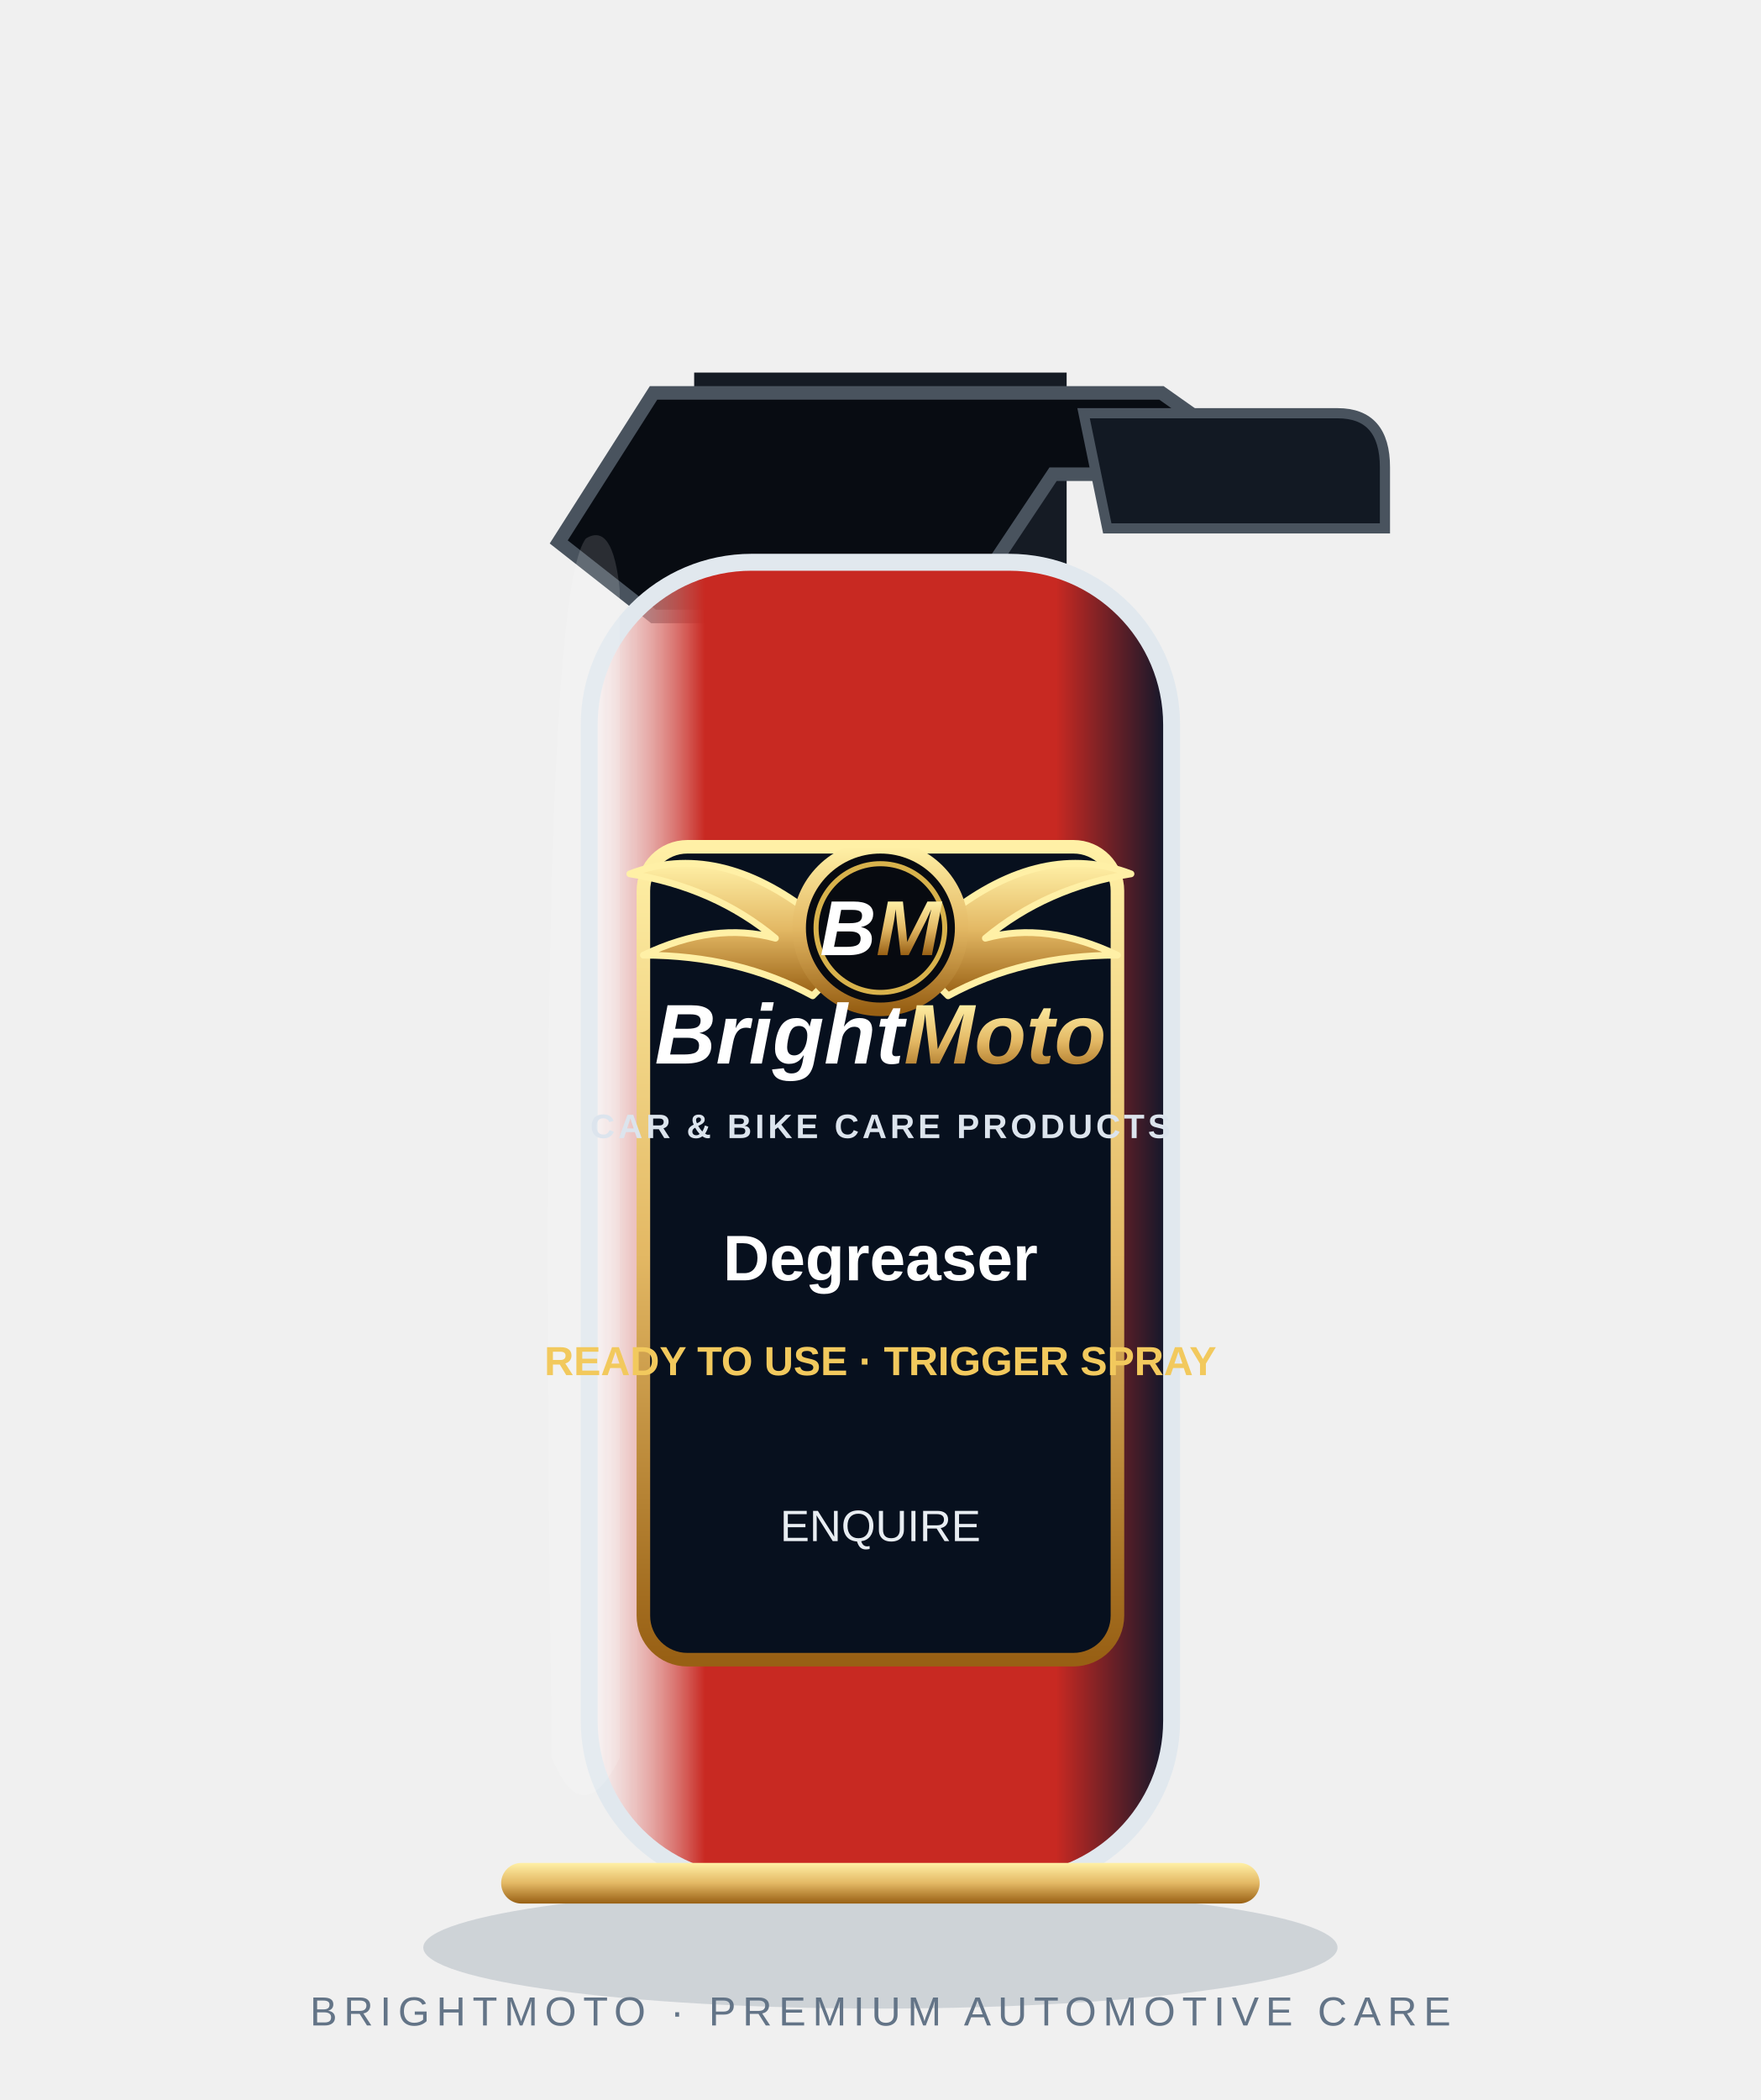
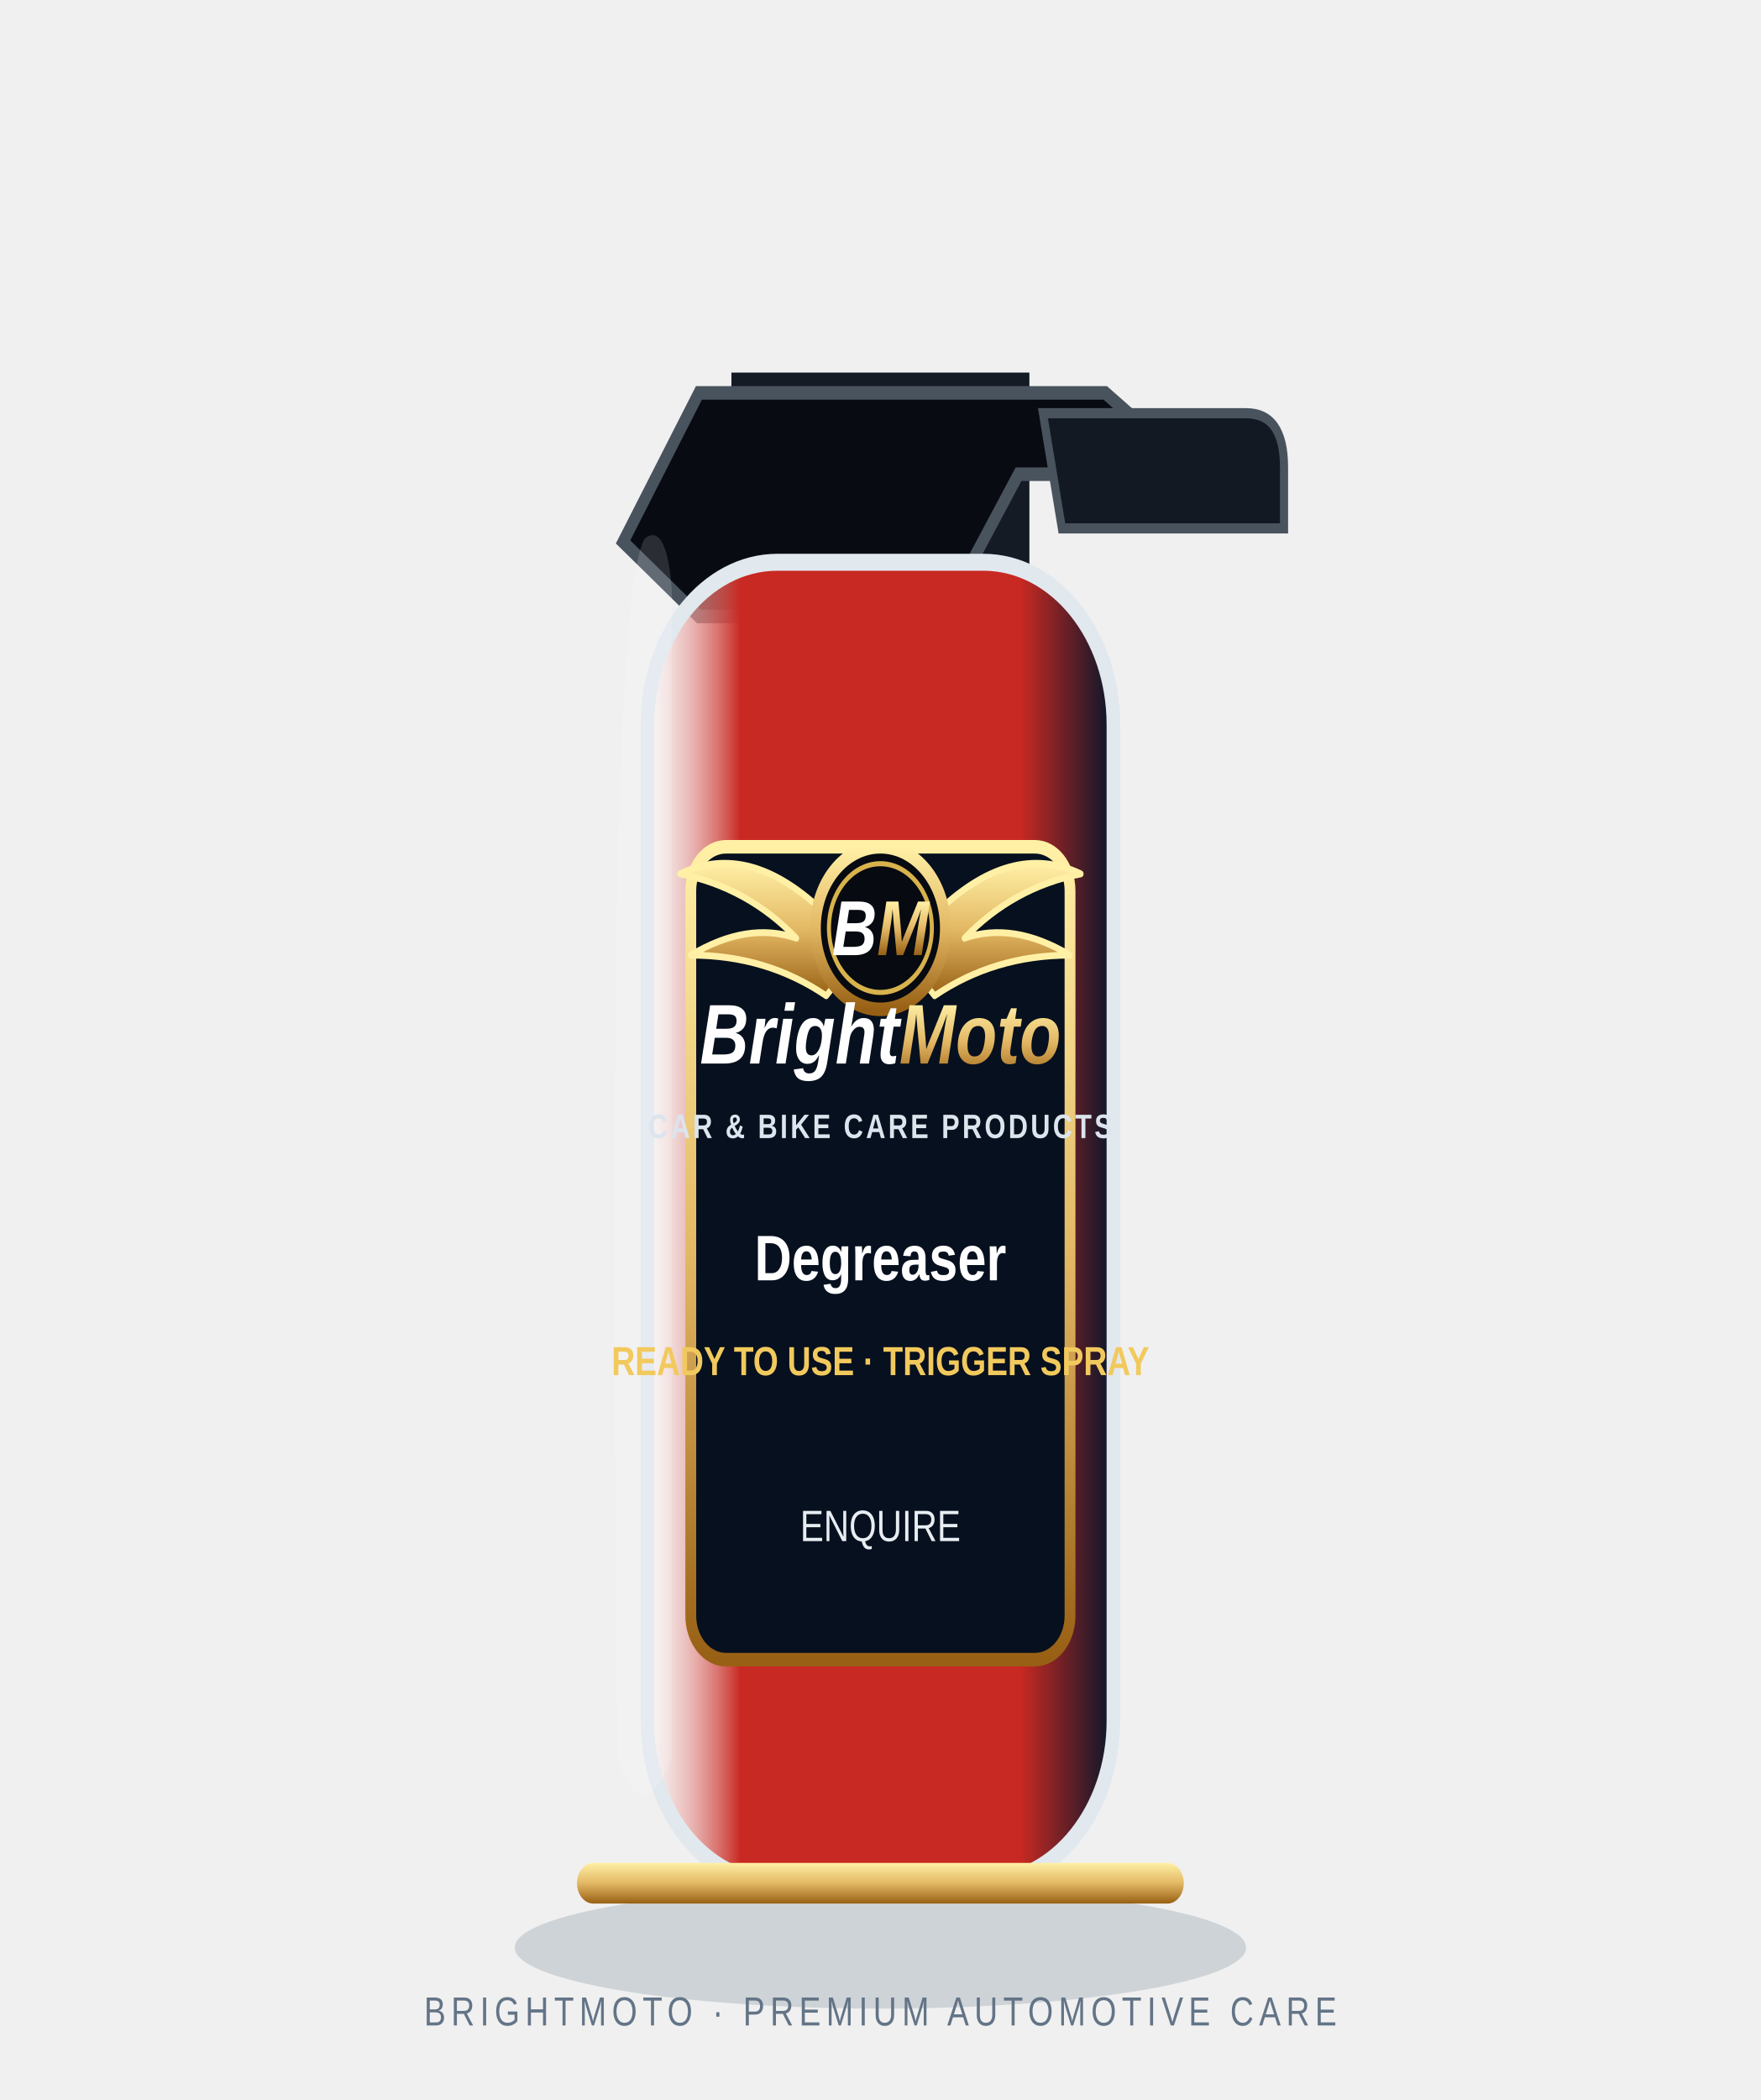
<svg xmlns="http://www.w3.org/2000/svg" viewBox="0 0 520 620" role="img" aria-label="BrightMoto Degreaser READY TO USE · TRIGGER SPRAY pack">
  <defs>
    <linearGradient id="metal" x2="1">
      <stop stop-color="#05070a" />
      <stop offset=".2" stop-color="#3a414b" />
      <stop offset=".5" stop-color="#090c11" />
      <stop offset=".82" stop-color="#252b34" />
      <stop offset="1" stop-color="#05070a" />
    </linearGradient>
    <linearGradient id="gold" x2="0" y2="1">
      <stop stop-color="#fff0a6" />
      <stop offset=".5" stop-color="#e3b864" />
      <stop offset="1" stop-color="#986014" />
    </linearGradient>
    <linearGradient id="liquid" x2="1">
      <stop stop-color="#fff" stop-opacity=".4" />
      <stop offset=".2" stop-color="#c82922" />
      <stop offset=".8" stop-color="#c82922" />
      <stop offset="1" stop-color="#06162b" />
    </linearGradient>
  </defs>
-   <ellipse cx="260" cy="575" rx="135" ry="18" fill="#102d4d" opacity=".15" />
-   <path d="M205 110h110v60H205z" fill="#151b24" />
-   <path d="M193 116h150l34 24h-66l-28 42h-90l-28 -22z" fill="#080c12" stroke="#49535e" stroke-width="4" />
-   <path d="M320 122h75q14 0 14 16v18h-82z" fill="#121923" stroke="#49535e" stroke-width="3" />
-   <rect x="174" y="166" width="172" height="390" rx="48" fill="url(#liquid)" stroke="#e1e8ee" stroke-width="5" />
-   <path d="M173 159q-15 20 -10 360q9 22 20 0V174q-2 -20 -10 -15" fill="#fff" opacity=".14" />
-   <rect x="190" y="250" width="140" height="240" rx="13" fill="#07101e" stroke="url(#gold)" stroke-width="4" />
-   <g transform="translate(260 274)" stroke-linejoin="round">
-     <path d="M-20 -4Q-48 -26 -74 -16Q-49 -12 -31 3Q-49 -2 -70 8Q-42 8 -20 20L-10 10Z M20 -4Q48 -26 74 -16Q49 -12 31 3Q49 -2 70 8Q42 8 20 20L10 10Z" fill="url(#gold)" stroke="#fff0a6" stroke-width="2" />
-     <circle r="24" fill="#070a10" stroke="url(#gold)" stroke-width="4" />
-     <circle r="19" fill="none" stroke="#d8b24c" stroke-width="1.5" />
-     <text y="8" text-anchor="middle" font-family="Arial,sans-serif" font-size="23" font-weight="900" font-style="italic" fill="#fff">B<tspan fill="url(#gold)">M</tspan>
-     </text>
+   <g transform="translate(52 0) scale(.8 1)">
+     <ellipse cx="260" cy="575" rx="135" ry="18" fill="#102d4d" opacity=".15" />
+     <path d="M205 110h110v60H205z" fill="#151b24" />
+     <path d="M193 116h150l34 24h-66l-28 42h-90l-28 -22z" fill="#080c12" stroke="#49535e" stroke-width="4" />
+     <path d="M320 122h75q14 0 14 16v18h-82z" fill="#121923" stroke="#49535e" stroke-width="3" />
+     <rect x="174" y="166" width="172" height="390" rx="48" fill="url(#liquid)" stroke="#e1e8ee" stroke-width="5" />
+     <path d="M173 159q-15 20 -10 360q9 22 20 0V174q-2 -20 -10 -15" fill="#fff" opacity=".14" />
+     <rect x="190" y="250" width="140" height="240" rx="13" fill="#07101e" stroke="url(#gold)" stroke-width="4" />
+     <g transform="translate(260 274)" stroke-linejoin="round">
+       <path d="M-20 -4Q-48 -26 -74 -16Q-49 -12 -31 3Q-49 -2 -70 8Q-42 8 -20 20L-10 10Z M20 -4Q48 -26 74 -16Q49 -12 31 3Q49 -2 70 8Q42 8 20 20L10 10Z" fill="url(#gold)" stroke="#fff0a6" stroke-width="2" />
+       <circle r="24" fill="#070a10" stroke="url(#gold)" stroke-width="4" />
+       <circle r="19" fill="none" stroke="#d8b24c" stroke-width="1.5" />
+       <text y="8" text-anchor="middle" font-family="Arial,sans-serif" font-size="23" font-weight="900" font-style="italic" fill="#fff">B<tspan fill="url(#gold)">M</tspan>
+       </text>
+     </g>
+     <g text-anchor="middle" font-family="Arial,sans-serif">
+       <text x="260" y="314" fill="#fff" font-size="25" font-weight="900" font-style="italic">Bright<tspan fill="url(#gold)">Moto</tspan>
+       </text>
+       <text x="260" y="336" fill="#dce4ed" font-size="10" font-weight="700" letter-spacing="1">CAR &amp; BIKE CARE PRODUCTS</text>
+       <path d="M202 348h116" stroke="url(#gold)" stroke-width="3" />
+       <text x="260" y="378" fill="#fff" font-size="19" font-weight="900">Degreaser</text>
+       <text x="260" y="406" fill="#f2c95d" font-size="12" font-weight="700">READY TO USE · TRIGGER SPRAY</text>
+       <text x="260" y="455" fill="#e8edf2" font-size="13">ENQUIRE</text>
+     </g>
+     <rect x="148" y="550" width="224" height="12" rx="6" fill="url(#gold)" />
+     <text x="260" y="598" text-anchor="middle" font-family="Arial" font-size="12" fill="#637487" letter-spacing="2">BRIGHTMOTO · PREMIUM AUTOMOTIVE CARE</text>
  </g>
-   <g text-anchor="middle" font-family="Arial,sans-serif">
-     <text x="260" y="314" fill="#fff" font-size="25" font-weight="900" font-style="italic">Bright<tspan fill="url(#gold)">Moto</tspan>
-     </text>
-     <text x="260" y="336" fill="#dce4ed" font-size="10" font-weight="700" letter-spacing="1">CAR &amp; BIKE CARE PRODUCTS</text>
-     <path d="M202 348h116" stroke="url(#gold)" stroke-width="3" />
-     <text x="260" y="378" fill="#fff" font-size="19" font-weight="900">Degreaser</text>
-     <text x="260" y="406" fill="#f2c95d" font-size="12" font-weight="700">READY TO USE · TRIGGER SPRAY</text>
-     <text x="260" y="455" fill="#e8edf2" font-size="13">ENQUIRE</text>
-   </g>
-   <rect x="148" y="550" width="224" height="12" rx="6" fill="url(#gold)" />
-   <text x="260" y="598" text-anchor="middle" font-family="Arial" font-size="12" fill="#637487" letter-spacing="2">BRIGHTMOTO · PREMIUM AUTOMOTIVE CARE</text>
</svg>
